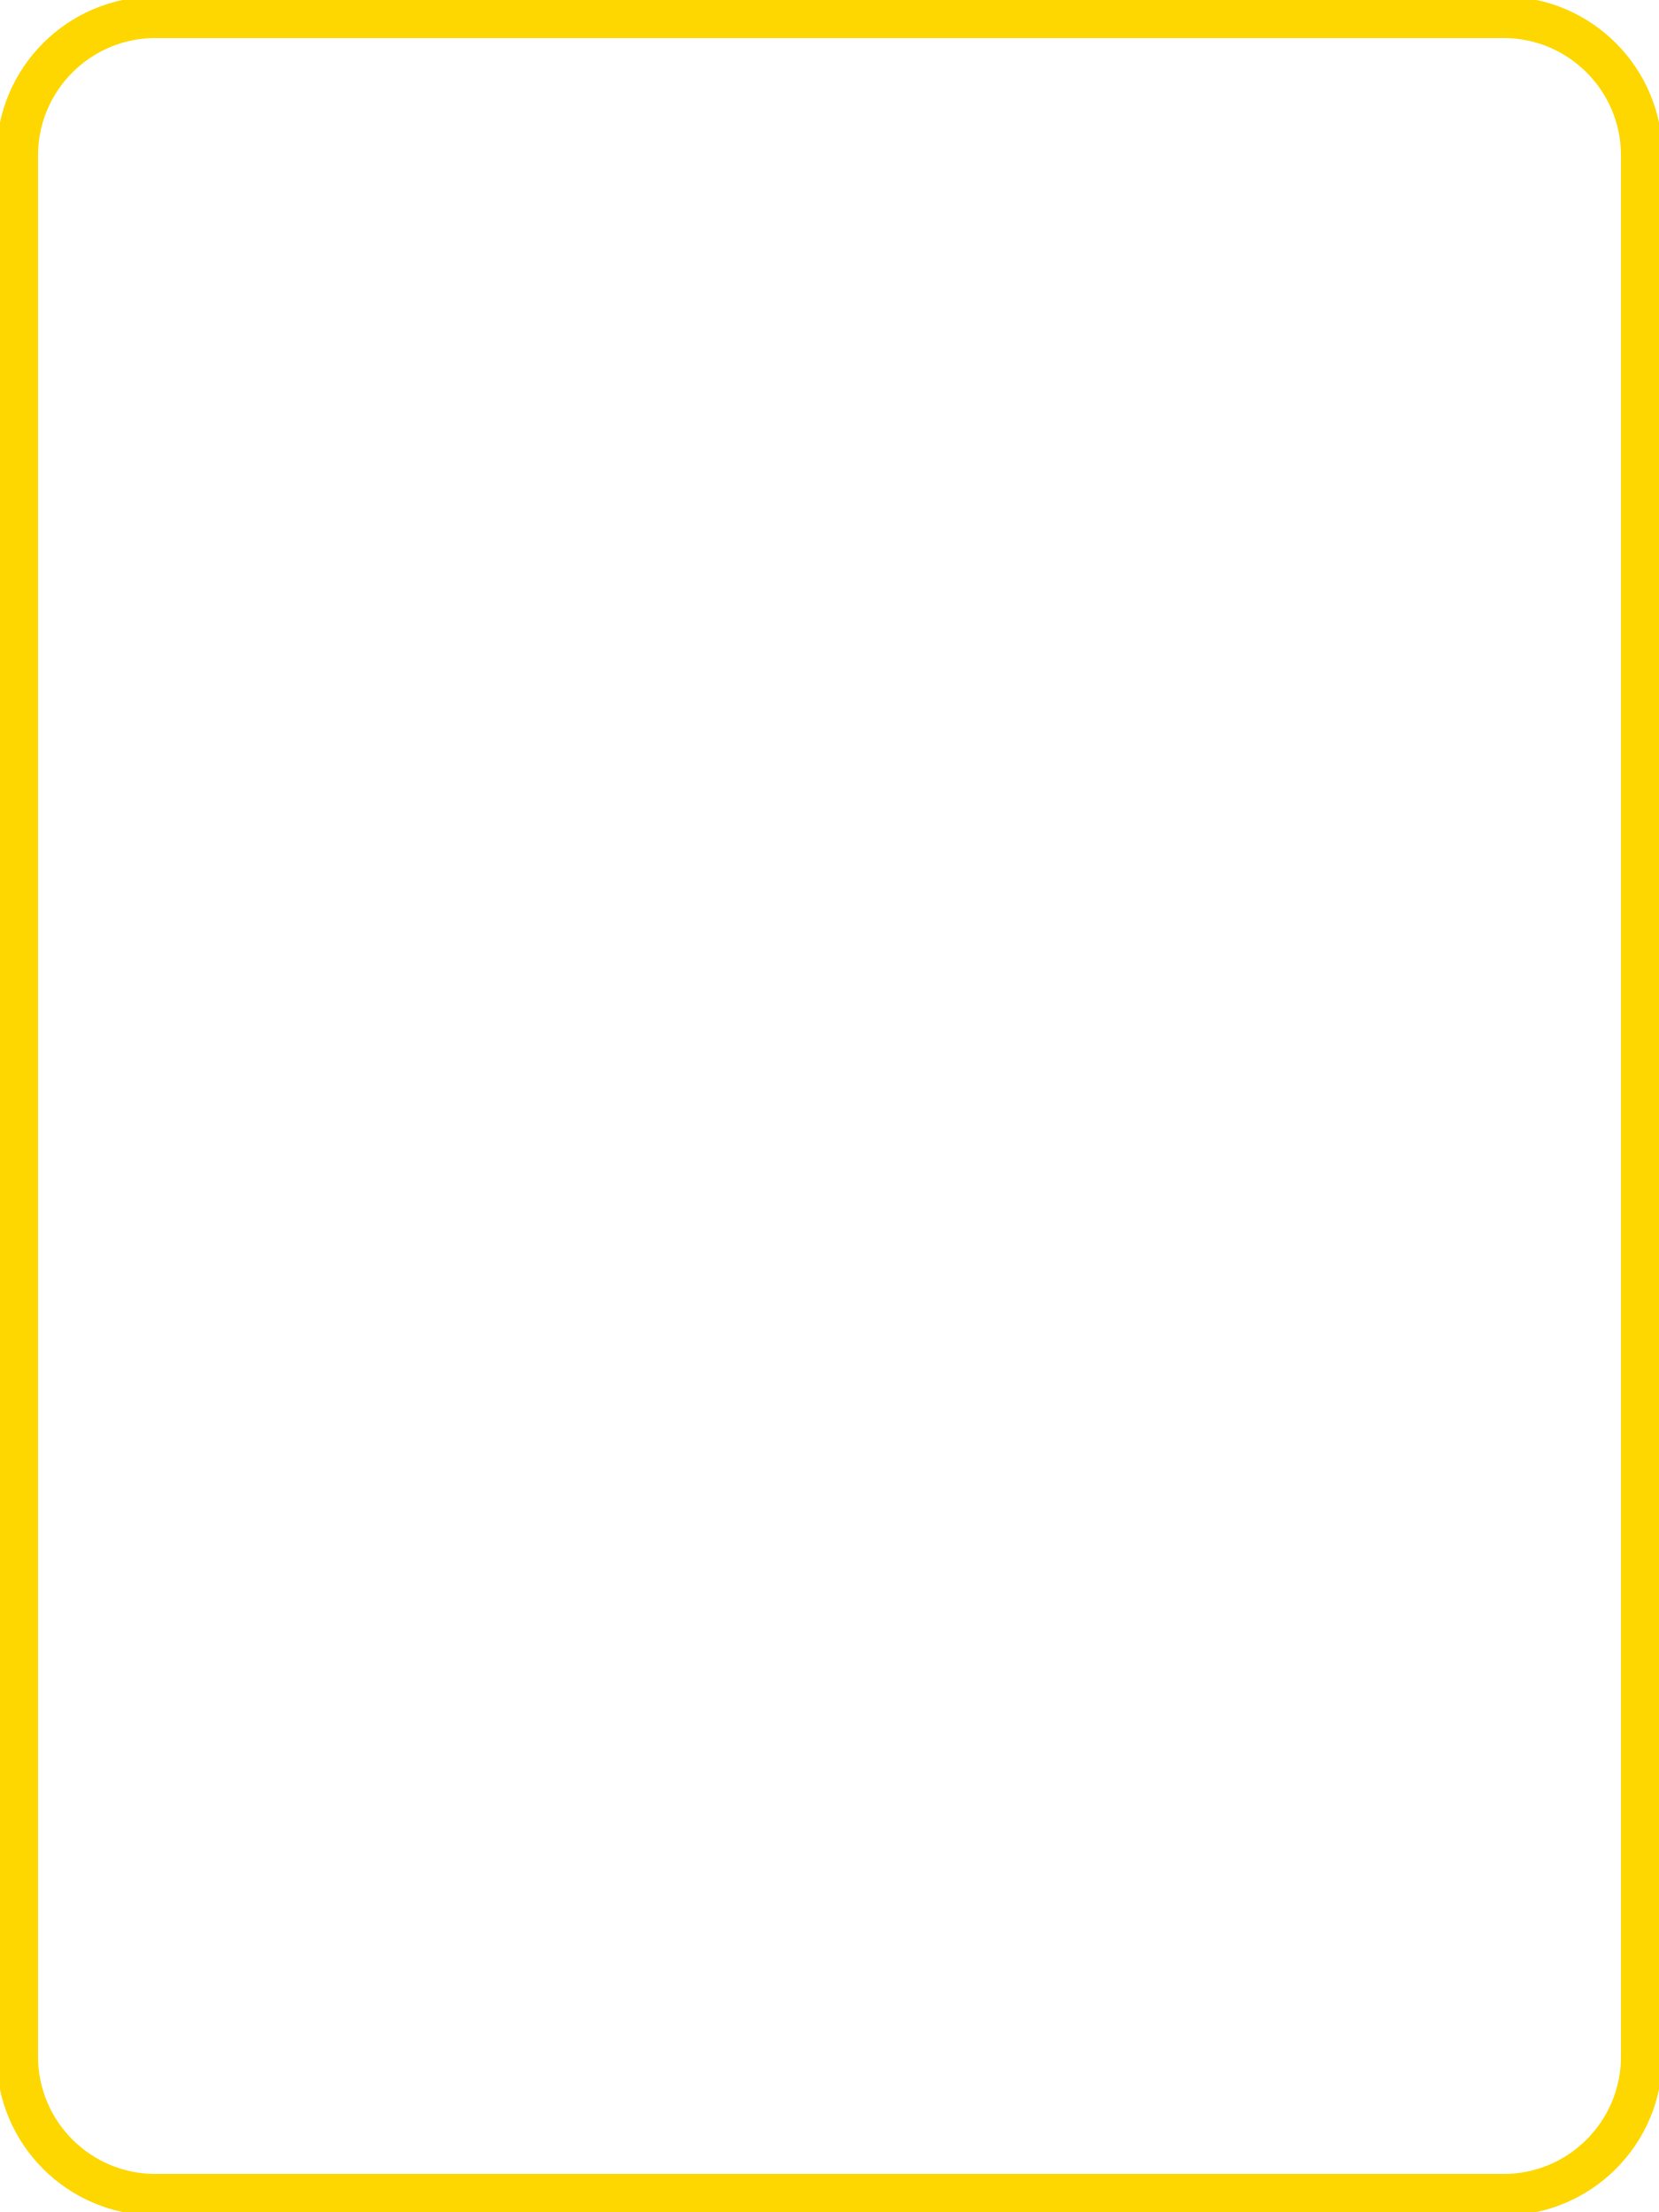
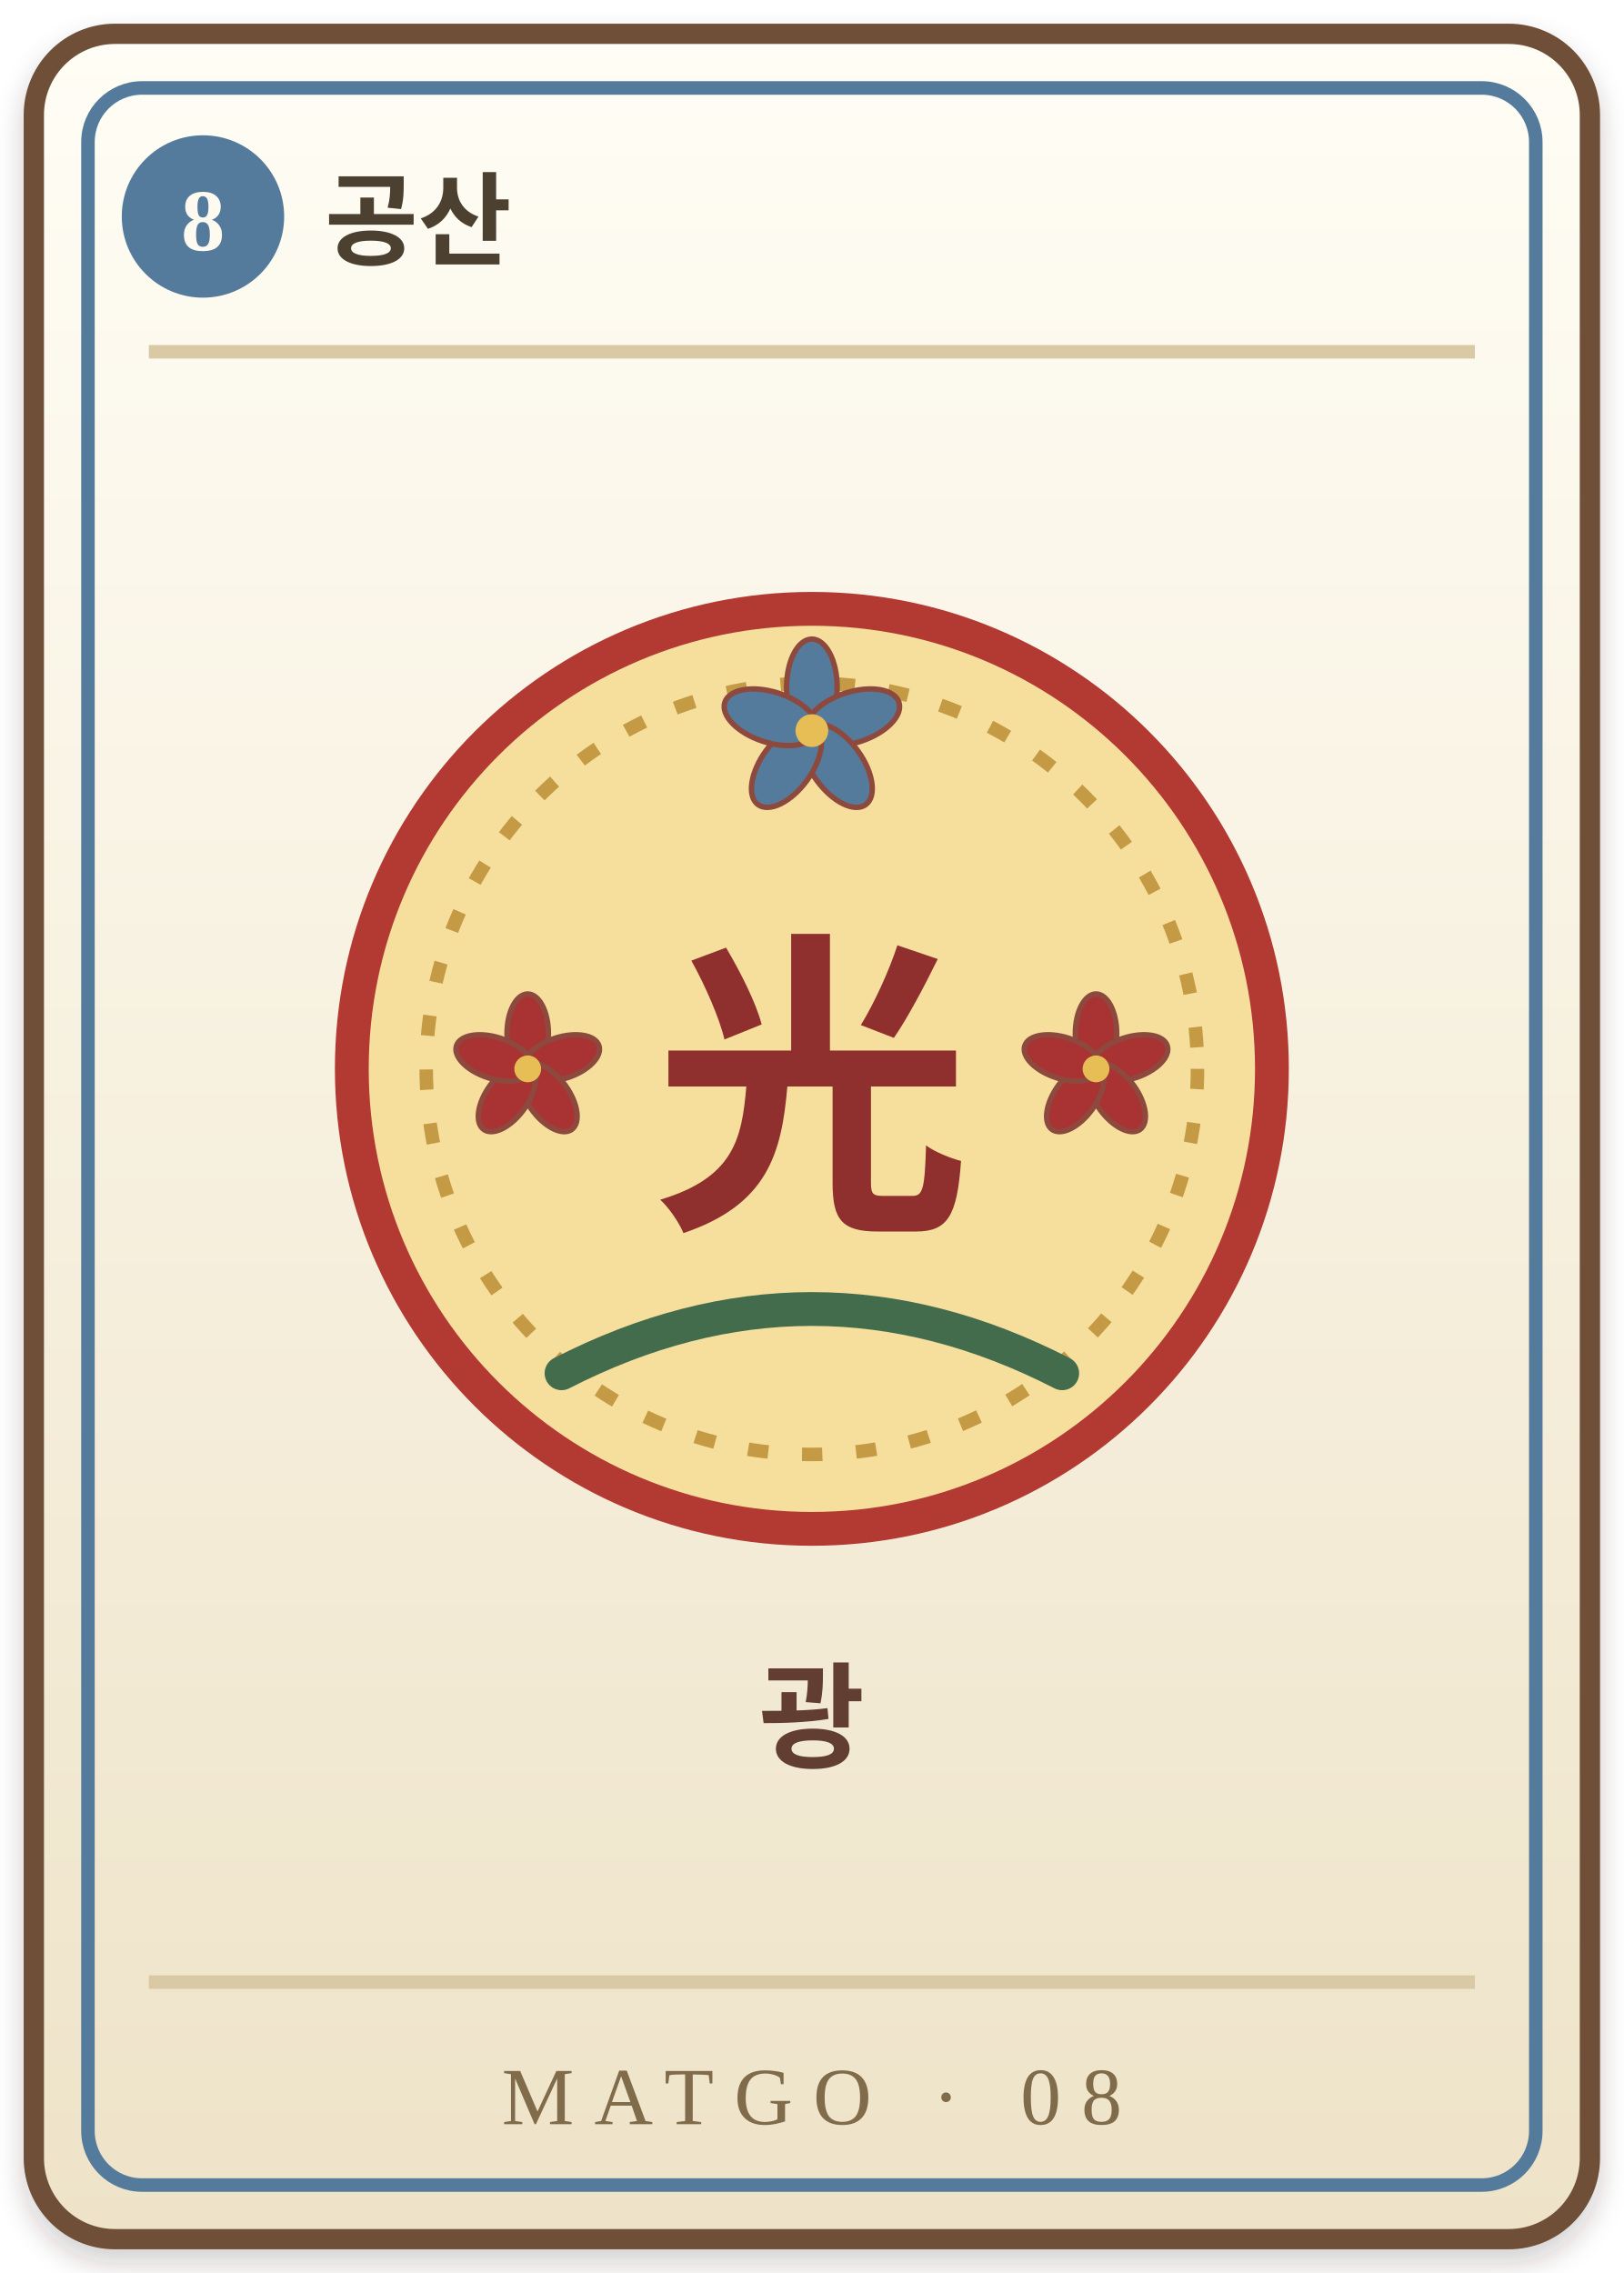
- <svg xmlns="http://www.w3.org/2000/svg" viewBox="0 0 48 64">
+ <svg xmlns="http://www.w3.org/2000/svg" viewBox="0 0 240 336" role="img" aria-labelledby="title-m08-gwang-1">
  <defs>
-     <filter id="m08-gwang-1-noise">
-       <feTurbulence type="fractalNoise" baseFrequency="0.5" numOctaves="2" />
-       <feDiffuseLighting in="Card" lightingColor="#ffffff">
-         <feRadialGradient fx="50%" fy="50%" r="60%">
-           <stop offset=".05" stop-color="#ffffff" />
-           <stop offset=".15" stop-color="#aaaaaa" />
-           <stop offset=".80" stop-color="#000000" />
-         </feRadialGradient>
-       </feDiffuseLighting>
+     <linearGradient id="paper-m08-gwang-1" x2="0" y2="1">
+       <stop stop-color="#fffdf5" />
+       <stop offset="1" stop-color="#eee3c8" />
+     </linearGradient>
+     <filter id="shadow-m08-gwang-1" x="-10%" y="-10%" width="120%" height="120%">
+       <feDropShadow dx="0" dy="2" stdDeviation="2" flood-color="#332b20" flood-opacity=".22" />
    </filter>
  </defs>
-   <rect x="0.5" y="0.5" width="47" height="63" fill="hsl(39216995069129770000, 45%, 3812763409498727400%)" stroke="#FFD700" stroke-width="1.2" rx="4" />
+   <rect x="5" y="5" width="230" height="326" rx="12" fill="url(#paper-m08-gwang-1)" stroke="#6f5038" stroke-width="3" filter="url(#shadow-m08-gwang-1)" />
+   <rect x="13" y="13" width="214" height="310" rx="8" fill="none" stroke="#547b9c" stroke-width="2" />
+   <path d="M22 52 H218" stroke="#d9c9a5" stroke-width="2" />
+   <circle cx="30" cy="32" r="12" fill="#547b9c" />
+   <text x="30" y="37" text-anchor="middle" font-size="13" font-weight="700" fill="#fffaf0">8</text>
+   <text x="48" y="38" font-size="15" font-weight="700" fill="#4c4031">공산</text>
+   <g>
+     <g>
+       <circle cx="120" cy="158" r="68" fill="#f6df9d" stroke="#b33a32" stroke-width="5" />
+       <circle cx="120" cy="158" r="57" fill="none" stroke="#c49a45" stroke-width="2" stroke-dasharray="3 5" />
+       <g transform="translate(120 108)" fill="#547b9c" stroke="#8d493d" stroke-width=".8">
+         <ellipse cy="-6.38" rx="3.74" ry="7.15" />
+         <ellipse cy="-6.38" rx="3.74" ry="7.15" transform="rotate(72)" />
+         <ellipse cy="-6.38" rx="3.74" ry="7.15" transform="rotate(144)" />
+         <ellipse cy="-6.38" rx="3.74" ry="7.15" transform="rotate(216)" />
+         <ellipse cy="-6.38" rx="3.74" ry="7.15" transform="rotate(288)" />
+         <circle r="2.42" fill="#e7bd55" stroke="none" />
+       </g>
+       <g transform="translate(78 158)" fill="#a93232" stroke="#8d493d" stroke-width=".8">
+         <ellipse cy="-5.22" rx="3.06" ry="5.85" />
+         <ellipse cy="-5.22" rx="3.06" ry="5.85" transform="rotate(72)" />
+         <ellipse cy="-5.22" rx="3.06" ry="5.85" transform="rotate(144)" />
+         <ellipse cy="-5.22" rx="3.06" ry="5.85" transform="rotate(216)" />
+         <ellipse cy="-5.22" rx="3.06" ry="5.85" transform="rotate(288)" />
+         <circle r="1.98" fill="#e7bd55" stroke="none" />
+       </g>
+       <g transform="translate(162 158)" fill="#a93232" stroke="#8d493d" stroke-width=".8">
+         <ellipse cy="-5.22" rx="3.06" ry="5.85" />
+         <ellipse cy="-5.22" rx="3.06" ry="5.85" transform="rotate(72)" />
+         <ellipse cy="-5.22" rx="3.06" ry="5.85" transform="rotate(144)" />
+         <ellipse cy="-5.22" rx="3.06" ry="5.85" transform="rotate(216)" />
+         <ellipse cy="-5.22" rx="3.06" ry="5.85" transform="rotate(288)" />
+         <circle r="1.98" fill="#e7bd55" stroke="none" />
+       </g>
+       <path d="M83 203 Q120 184 157 203" fill="none" stroke="#436c4d" stroke-width="5" stroke-linecap="round" />
+       <text x="120" y="178" text-anchor="middle" font-size="47" font-weight="700" fill="#8f302e">光</text>
+       <text x="120" y="260" text-anchor="middle" font-size="17" font-weight="700" fill="#623e32">광</text>
+     </g>
+   </g>
+   <path d="M22 293 H218" stroke="#d9c9a5" stroke-width="2" />
+   <text x="120" y="314" text-anchor="middle" font-size="12" letter-spacing="3" fill="#806b4a">MATGO · 08</text>
</svg>
